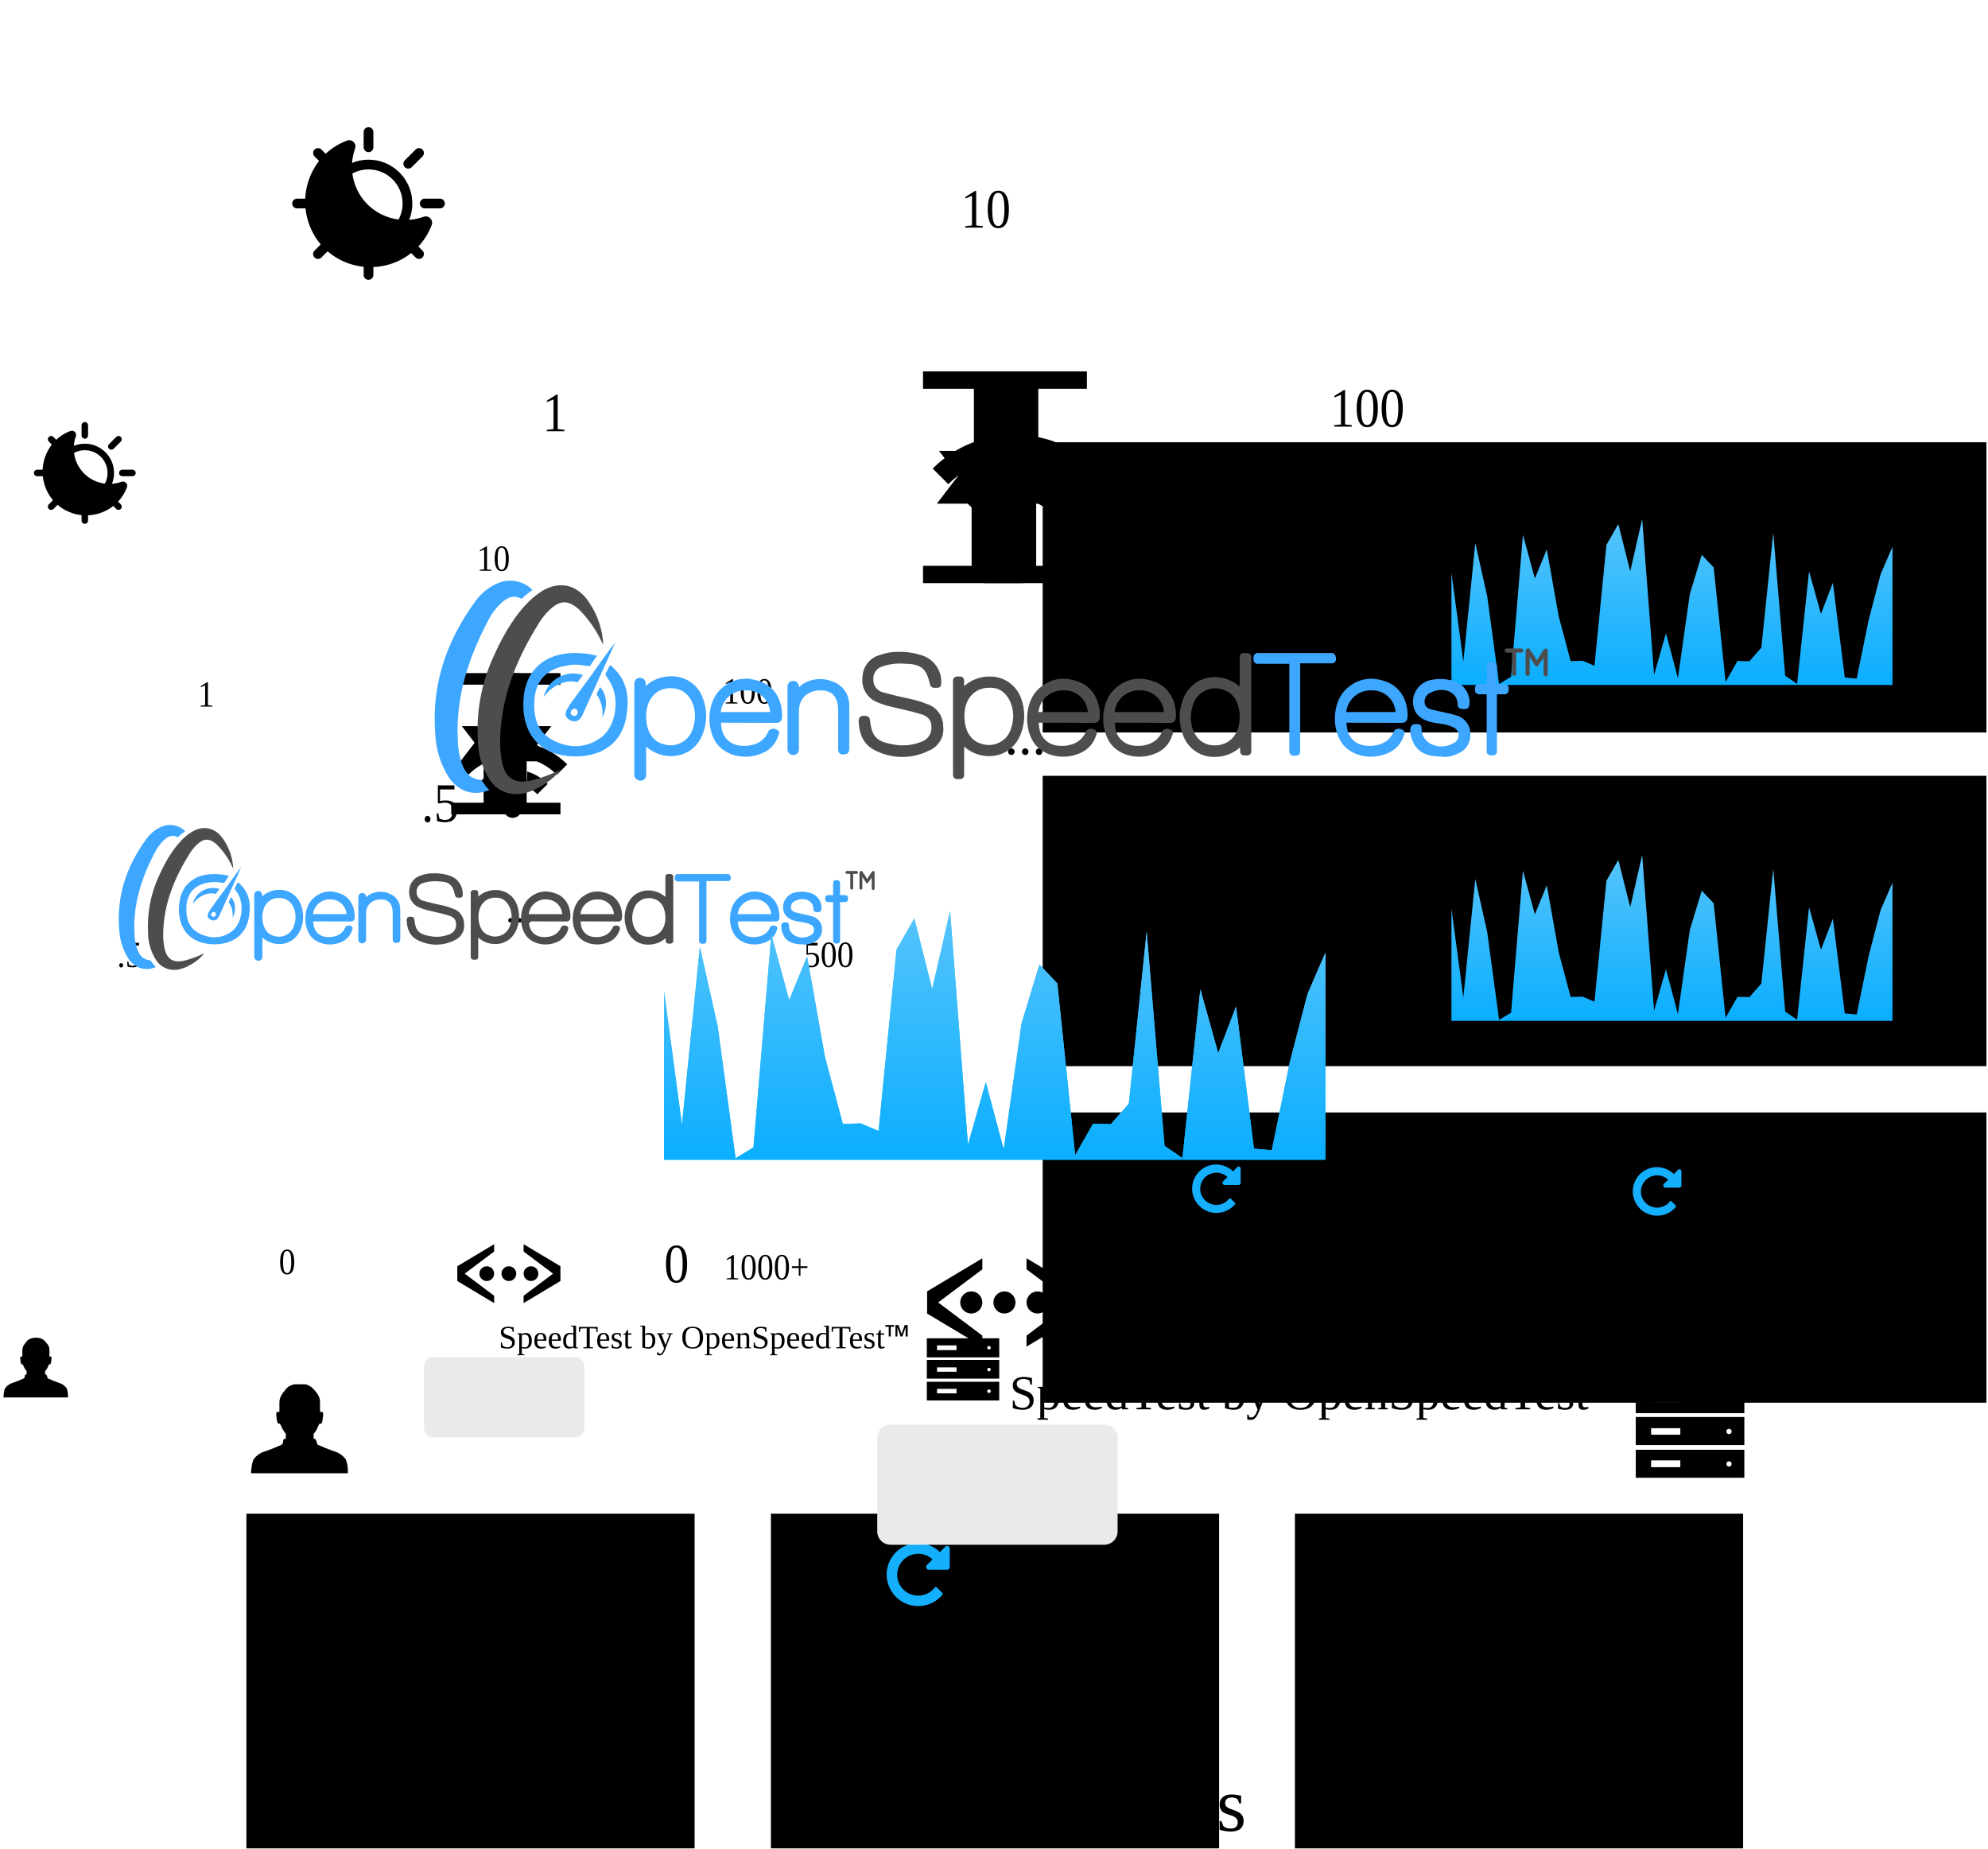
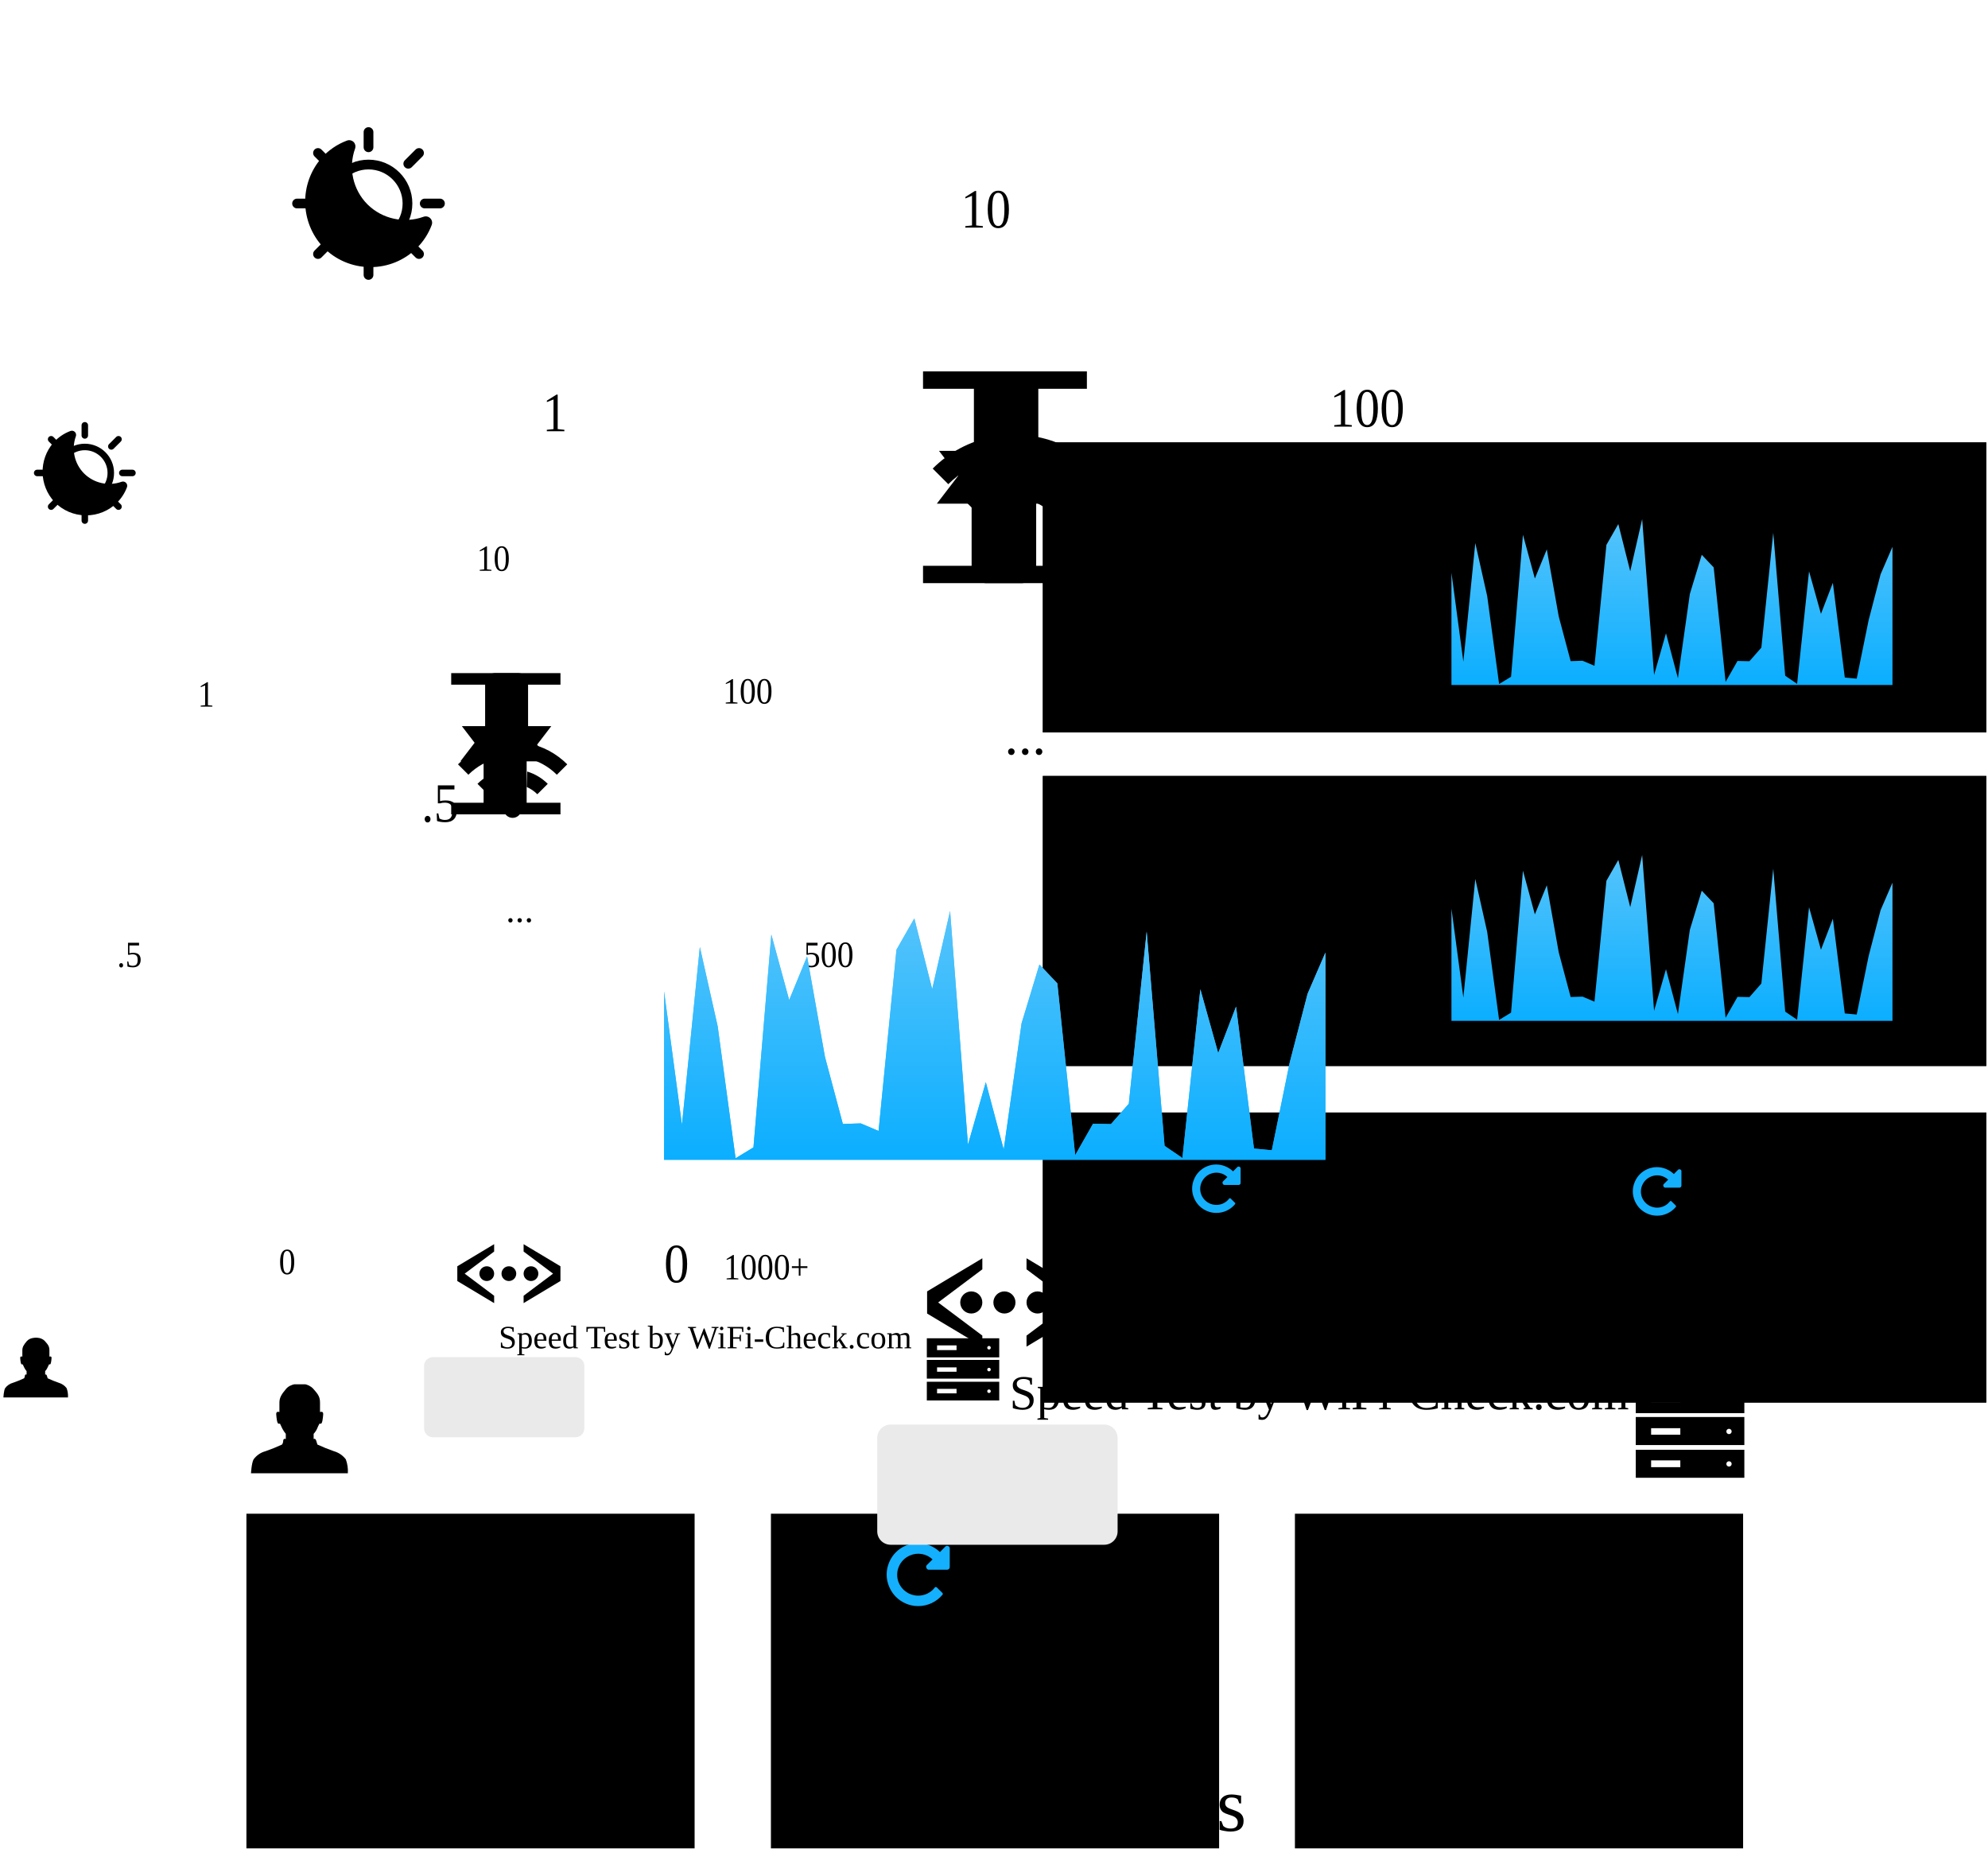
<svg xmlns="http://www.w3.org/2000/svg" xmlns:xlink="http://www.w3.org/1999/xlink" version="1.1" id="OpenSpeedtest" class="openSpeedtestApp">
-   <symbol id="logo" viewBox="0 0 262.79 50.38">
-     <a target="_blank" href="http://openspeedtest.com?ref=Self-Hosted-Intro&amp;run=5">
-       <g>
-         <path d="M39.77,15.17A27,27,0,0,0,34,6.71c-2.49-2.13-4.33-2.13-6.68,0a15.2,15.2,0,0,0-2.55,3.06c-5.4,8.59-9.17,17.68-9.31,28a22.39,22.39,0,0,0,.5,5.33C16.83,46.7,19,48,22.66,47.2a32.27,32.27,0,0,0,7-2.56c-1.78,2.63-6.47,5.4-9.38,5.68a7.44,7.44,0,0,1-7.46-3.62,17.59,17.59,0,0,1-2.62-9.16A41.31,41.31,0,0,1,13.42,19C15.55,14.1,18,9.41,21.66,5.51a18.35,18.35,0,0,1,3.91-3.2C29.33.18,33,.82,35.72,4.09a19.33,19.33,0,0,1,4,9.94Z" style="fill: #4d4d4d" />
-         <path d="M12.93,49.4C9.16,51,5.47,49.76,3.2,46.2A20.53,20.53,0,0,1,.21,37C-.92,25.11,2.56,14.6,9.45,5.08A12.69,12.69,0,0,1,15.06.53a7.51,7.51,0,0,1,7.31,1,5.17,5.17,0,0,1,.71.71A14.47,14.47,0,0,0,20.53,4.3c-2.21-1.28-3.84.14-4.76.92a14.34,14.34,0,0,0-3,3.91C8,18.08,4.9,27.52,5.47,37.89a17.58,17.58,0,0,0,1,5.4c.71,1.85,1.71,3.48,4.48,3.77C11.15,47.06,12,48.69,12.93,49.4Z" style="fill: #3da6ff" />
-         <path d="M109.31,16.8a16.31,16.31,0,0,1,6,.92A6.55,6.55,0,0,1,119.61,24c0,.78-.15,1.28-1,1.28s-1.42.14-1.7-.92c-.86-3.77-2.13-4.69-6-4.76a12.92,12.92,0,0,0-5,.57,3,3,0,0,0-2.34,3.19A3,3,0,0,0,106,26.39c2.48.71,4.9,1.21,7.39,1.77a22,22,0,0,1,2.77.93,5.47,5.47,0,0,1,3.9,5.25,5.44,5.44,0,0,1-3.34,5.76,14,14,0,0,1-12.35.14c-3-1.28-4.12-3.84-4.27-7,0-.93.36-1.35,1.28-1.35s1.35.28,1.42,1.21c.43,3.76,1.64,4.9,5.4,5.54a11.78,11.78,0,0,0,6.61-.57,3.45,3.45,0,0,0,2.48-3.48c0-1.64-.78-2.63-2.63-3.13-2.34-.71-4.83-1.21-7.17-1.77a22.21,22.21,0,0,1-3-1,5.61,5.61,0,0,1-3.48-6,5.55,5.55,0,0,1,4.26-5.19A11.35,11.35,0,0,1,109.31,16.8Z" style="fill: #4d4d4d" />
-         <path d="M237.65,41.52c-3.84,0-6-1.35-6.89-4.05a5.87,5.87,0,0,1-.43-2.2c0-.86.36-1.42,1.28-1.42S233,33.92,233,35c0,3.55,4.41,5.26,7.53,3.34a2,2,0,0,0,1.21-1.92,2,2,0,0,0-1.35-1.84c-1.49-.79-3.2-.79-4.9-1.14-3.2-.71-4.76-2.56-4.48-5.61a5.37,5.37,0,0,1,4.69-4.48,10.83,10.83,0,0,1,4.76.29,5.24,5.24,0,0,1,3.84,5.54c-.08.78-.43,1.13-1.14,1.13s-1.63-.07-1.63-.92c.07-3.34-3.56-4.4-6.33-3a2.31,2.31,0,0,0-1.49,2.34c.07,1.14.93,1.49,1.78,1.71,1.85.49,3.83.78,5.68,1.35a4.49,4.49,0,0,1,3.34,4.54,4.62,4.62,0,0,1-3.13,4.55A6,6,0,0,1,237.65,41.52Z" style="fill: #3da6ff" />
-         <path d="M35,22.27,33.74,24c-2.35-.78-5.83.43-8,3.48A7.15,7.15,0,0,1,35,22.27Z" style="fill: #3da6ff" />
-         <path d="M39.56,32.35a7.75,7.75,0,0,0-1.35-5.54l.85-1.7C40.7,26.89,40.91,29.73,39.56,32.35Z" style="fill: #3da6ff" />
-         <path d="M262.79,17.65h0V16.8c0-.36,0-.71-.35-.78s-.57.28-.78.5c-.43.71-.93,1.42-1.42,2.27-.57-.85-1-1.64-1.5-2.27-.14-.29-.35-.71-.78-.5s-.42.42-.42.78V22a.53.53,0,0,0,.49.5h0a.53.53,0,0,0,.5-.5v-4l1.35,2.13c.14.14.43.28.57,0l1.35-1.85v3.84a.53.53,0,0,0,.5.49h0a.53.53,0,0,0,.49-.49V17.72h0Z" style="fill: #4d4d4d" />
-         <path d="M256.54,16h-3.41a.53.53,0,0,0-.49.49h0a.53.53,0,0,0,.49.5h1.21v5a.54.54,0,0,0,.5.5h0a.54.54,0,0,0,.5-.5v-5h1.2a.53.53,0,0,0,.5-.5h0A.59.59,0,0,0,256.54,16Z" style="fill: #4d4d4d" />
-         <path d="M252.64,24.4h-1.85V20.14a1,1,0,0,0-.92-.93h-.57a1,1,0,0,0-.93.93V24.4h-1.84a.94.94,0,0,0-.92.92v.57a.93.93,0,0,0,.92.92h1.84v13.5a.94.94,0,0,0,.93.92h.57a.94.94,0,0,0,.92-.92V26.81h1.85a.94.94,0,0,0,.92-.92v-.57A.94.94,0,0,0,252.64,24.4Z" style="fill: #3da6ff" />
-         <path d="M212.72,18a1,1,0,0,0-.92-.93H194.25a1,1,0,0,0-.92.93v.71a.94.94,0,0,0,.92.92h7.53V40.38a.94.94,0,0,0,.93.92h.71a.94.94,0,0,0,.92-.92V19.5h7.53a.94.94,0,0,0,.92-.92V18Z" style="fill: #3da6ff" />
-         <path d="M190.06,39.31v0Z" style="fill: #7c7c7c" />
-         <path d="M190.06,18v7c-4.4-3.84-11.43-2.77-13.49,3.34a11.48,11.48,0,0,0,.07,8,7.72,7.72,0,0,0,7.53,5.26,8.84,8.84,0,0,0,6-2.27h0v1a.94.94,0,0,0,.93.92h.78a.93.93,0,0,0,.92-.92V18a.94.94,0,0,0-.92-.93h-.78A.92.92,0,0,0,190.06,18Zm-6.82,20.81a4.79,4.79,0,0,1-1.13-.29c-3.06-1.2-4.41-5.39-3.06-9.23a5.49,5.49,0,0,1,7.11-3.55c2.48.71,3.9,3.12,3.9,6.53C190.06,36.62,187.22,39.31,183.24,38.82Z" style="fill: #4d4d4d" />
-         <path d="M48.58,47.2h0a1.31,1.31,0,0,0,1.35-1.35V39.17c4.4,3.84,11.43,2.77,13.49-3.34a11.48,11.48,0,0,0-.07-8,7.7,7.7,0,0,0-7.52-5.26,8.83,8.83,0,0,0-6,2.28h0v-.57a1.31,1.31,0,0,0-1.35-1.35h0a1.31,1.31,0,0,0-1.35,1.35V45.78A1.42,1.42,0,0,0,48.58,47.2Zm8.17-21.74a6,6,0,0,1,1.13.29c3.06,1.21,4.41,5.4,3.06,9.23a5.47,5.47,0,0,1-7.1,3.55c-2.49-.71-3.91-3.12-3.91-6.53C49.93,27.67,52.7,24.83,56.75,25.46Z" style="fill: #3da6ff" />
-         <path d="M228.06,33.56c1.21.07,1.64-.5,1.64-1.63.07-3.55-1.64-6.61-4.55-7.89-3.41-1.42-6.68-1.27-9.66,1.28-3.34,2.77-3.91,9-1.42,12.86,2.13,3.19,7,4.33,11.08,2.48a6.57,6.57,0,0,0,3.62-4c.29-.57.36-1.28-.35-1.5a1.51,1.51,0,0,0-1.78.15c-.28.28-.35.71-.57,1-1.13,2.06-3.83,3.05-6.74,2.56a4.77,4.77,0,0,1-3.91-4,10.21,10.21,0,0,1-.14-1.35ZM215.21,31a5.92,5.92,0,0,1,.92-2.55h0a5.81,5.81,0,0,1,5.26-2.56A5.46,5.46,0,0,1,226.85,31Z" style="fill: #3da6ff" />
-         <path d="M173.37,33.56c1.21.07,1.64-.5,1.64-1.63.07-3.55-1.64-6.61-4.55-7.89-3.41-1.42-6.68-1.27-9.66,1.28-3.34,2.77-3.91,9-1.42,12.86,2.13,3.19,7,4.33,11.08,2.48a6.57,6.57,0,0,0,3.62-4c.29-.57.36-1.28-.35-1.5a1.51,1.51,0,0,0-1.78.15c-.28.28-.35.71-.57,1-1.13,2.06-3.83,3.05-6.74,2.56a4.77,4.77,0,0,1-3.91-4,10.21,10.21,0,0,1-.14-1.35ZM160.52,31a5.92,5.92,0,0,1,.92-2.55h0a5.81,5.81,0,0,1,5.26-2.56A5.46,5.46,0,0,1,172.16,31Z" style="fill: #4d4d4d" />
-         <path d="M155.4,33.56c1.21.07,1.64-.5,1.64-1.63.07-3.55-1.64-6.61-4.55-7.89-3.41-1.42-6.68-1.27-9.66,1.28-3.34,2.77-3.91,9-1.42,12.86,2.13,3.19,7,4.33,11.08,2.48a6.57,6.57,0,0,0,3.62-4c.29-.57.36-1.28-.35-1.5a1.51,1.51,0,0,0-1.78.15c-.28.28-.35.71-.57,1-1.13,2.06-3.83,3.05-6.74,2.56a4.77,4.77,0,0,1-3.91-4,10.21,10.21,0,0,1-.14-1.35ZM142.55,31a5.92,5.92,0,0,1,.92-2.55h0a5.81,5.81,0,0,1,5.26-2.56A5.49,5.49,0,0,1,154.2,31Z" style="fill: #4d4d4d" />
-         <path d="M80.4,33.56c1.21.07,1.63-.5,1.63-1.63.07-3.55-1.63-6.61-4.54-7.89-3.41-1.42-6.68-1.27-9.66,1.28-3.34,2.77-3.91,9-1.42,12.86,2.13,3.19,7,4.33,11.08,2.48a6.6,6.6,0,0,0,3.62-4c.28-.57.36-1.28-.36-1.5a1.49,1.49,0,0,0-1.77.15c-.28.28-.36.71-.57,1-1.14,2.06-3.83,3.05-6.75,2.56a4.75,4.75,0,0,1-3.9-4,10.21,10.21,0,0,1-.14-1.35ZM67.54,31a5.88,5.88,0,0,1,.93-2.55h0a5.8,5.8,0,0,1,5.25-2.56A5.46,5.46,0,0,1,79.19,31Z" style="fill: #3da6ff" />
-         <path d="M97.87,29.51A5.77,5.77,0,0,0,94,23.83a7.7,7.7,0,0,0-7,.5,8.08,8.08,0,0,0-1,.85V25a1.35,1.35,0,1,0-2.7,0V39.81a1.35,1.35,0,0,0,2.7,0V30.65c.07-3,2.2-4.83,5.26-4.76,2.7.07,4,1.63,4,4.76v8.88c0,.92.15,1.49,1.28,1.49s1.35-.71,1.35-1.49C97.87,36.26,97.94,32.92,97.87,29.51Z" style="fill: #3da6ff" />
-         <path d="M86,32.07v0Z" style="fill: #3da6ff" />
-         <path d="M45.38,31.22c-1,8.66-8.16,10.86-14.13,10.15C23.65,40.52,20.38,34.7,21,27.74c.57-7.6,6.32-11.3,13.92-10.59a10.89,10.89,0,0,1,1.5.15c.78.14,1.91.42,1.91.42l-1.2,1.71-.43.71-1.21-.07A9.87,9.87,0,0,0,31.39,20c-5.11.78-7.81,3.76-7.88,9-.07,3.76,1,7,4.69,8.8s7.6,1.78,11.08-.78,4.54-9.09,2.13-13.14l-1.14-1.77,1.14-2.21C45.17,22.91,46,26.89,45.38,31.22Z" style="fill: #3da6ff" />
-         <path d="M41.34,16.23h0c-3.13,4.41-6.25,8.74-9.52,13.14l-.14.29c-.07.07-.07.14-.15.28-.92,1.28-.85,2.2.29,2.91s2.34.36,3-1c2.28-5,4.55-10.09,6.89-15.2l.93-2.06ZM33.67,31.57a1,1,0,0,1-.72.36.83.83,0,0,1-.85-.85,1,1,0,0,1,.85-.86.81.81,0,0,1,.72.36A1.22,1.22,0,0,1,33.67,31.57Z" style="fill: #3da6ff" />
-         <path d="M136.08,34.91a5.46,5.46,0,0,1-7.1,3.55c-2.48-.71-3.91-3.12-3.91-6.53,0-4.41,2.77-7.1,6.89-6.61a4.75,4.75,0,0,1,1.14.29C136,26.89,137.43,31.15,136.08,34.91Zm2.42-7A7.72,7.72,0,0,0,131,22.62a8.85,8.85,0,0,0-6,2.28V23.55a.94.94,0,0,0-.92-.93h-.78a.94.94,0,0,0-.92.93V45.92a.93.93,0,0,0,.92.92h.78a.93.93,0,0,0,.92-.92V39.17c4.41,3.84,11.44,2.77,13.5-3.34A11.79,11.79,0,0,0,138.5,27.88Z" style="fill: #4d4d4d" />
-       </g>
-       <rect fill="transparent" x="0" y="0" width="265" height="60" />
-     </a>
-   </symbol>
+   <symbol id="logo" viewBox="15 10 30 30">
+ 	</symbol>
  <symbol id="mainGaugebg" viewBox="0 0 295.93 270.18">
    <path fill="none" d="M64.32,256.41a137,137,0,1,1,192.09-24.8l-.07.09a134.45,134.45,0,0,1-24.71,24.71" />
  </symbol>
  <symbol id="mainGaugeBlue" viewBox="0 0 295.93 270.18">
    <path fill="none" d="M64.32,256.41a137,137,0,1,1,192.09-24.8l-.07.09a134.45,134.45,0,0,1-24.71,24.71" />
  </symbol>
  <symbol id="mainGaugeWhite" viewBox="0 0 295.93 270.18">
    <path fill="none" d="M64.32,256.41a137,137,0,1,1,192.09-24.8l-.07.09a134.45,134.45,0,0,1-24.71,24.71" />
  </symbol>
  <symbol id="oDoMeter" viewBox="0 0 295.93 270.18">
    <text transform="translate(76.34 264.28) scale(0.9 1)">0</text>
    <text transform="translate(23.81 164.6) scale(0.9 1)">.5</text>
    <text transform="translate(50.01 80.11) scale(0.9 1)">1</text>
    <text transform="translate(140.58 36.04) scale(0.9 1)">10</text>
    <text transform="translate(220.43 79.11) scale(0.9 1)">100</text>
    <text transform="translate(246.71 164.6) scale(0.9 1)">500</text>
    <text id="oDoTopSpeed" class="oDoTop-Speed" transform="translate(220.71 265.99) scale(0.9 1)">1000+</text>
    <text id="oDoLiveSpeed" class="oDoLive-Speed" transform="translate(150 150) scale(1 1)">...</text>
    <text id="oDoLiveStatus" class="oDoLive-Status" transform="translate(151 170) scale(1 1)" />
  </symbol>
  <symbol id="progressBar" viewBox="0 0 293.53 18.38">
    <defs>
      <symbol id="personLeft" class="uiBg" viewBox="0 0 33.46 30.9">
        <path d="M32.7,4.8a7.81,7.81,0,0,1-4.1,2.8,61.42,61.42,0,0,0-5.7,2.3s-.1.3-.4,1.3-.9.6-.9.6v1.8a6.15,6.15,0,0,1,1.2,1.8,14.72,14.72,0,0,0,.8,1.7h.5c.5,0,.7,1.9.8,3.2s-1.1.8-1.1.8v3.2c0,1.9-.5,2.8-2.3,4.8s-4.7,1.8-4.7,1.8-3.1.1-4.7-1.8-2.3-3-2.3-4.8V21.1s-1.2.5-1.1-.8.3-3.2.8-3.2H10s.3-.6.8-1.7A9.62,9.62,0,0,1,12,13.6V11.8s-.8.4-.9-.6a2.26,2.26,0,0,0-.4-1.3A61.42,61.42,0,0,0,5,7.6,7.41,7.41,0,0,1,.9,4.8C.2,3.6,0,0,0,0H33.4A11.7,11.7,0,0,1,32.7,4.8Z" />
      </symbol>
      <symbol id="progressElement" class="uiBg" viewBox="0 0 409.31 10.48">
        <line id="progressbg" class="progressbg" x1="5" y1="5" x2="405" y2="5" />
      </symbol>
      <symbol id="doc" class="uiBg" viewBox="0 0 36.8 31.6">
        <path d="M0,31.6V21.9H36.8v9.7Zm15.1-6H5.2V28h9.9Zm16.5.3a.9.9,0,1,0,.9.9A.9.9,0,0,0,31.6,25.9Z" />
        <path d="M0,20.6V11.1H36.8v9.5Zm15.1-6H5.2v2.2h9.9Zm16.5.2a.9.9,0,1,0,.9.9A.9.9,0,0,0,31.6,14.8Z" />
        <path d="M0,9.5V0H36.8V9.5ZM15.1,3.6H5.2V5.9h9.9Zm16.5.2a.9.9,0,1,0,.9.9A.9.9,0,0,0,31.6,3.8Z" />
      </symbol>
    </defs>
    <g id="Progress">
      <g>
        <use width="33.46" height="30.9" transform="matrix(0.57, 0, 0, -0.57, 0, 17.49)" xlink:href="#personLeft" />
        <use width="409.31" height="10.48" transform="matrix(0.57, 0, 0, -0.57, 28.35, 13.39)" xlink:href="#progressElement" />
        <use width="36.8" height="31.6" transform="matrix(0.58, 0, 0, -0.58, 272.2, 18.38)" xlink:href="#doc" />
      </g>
    </g>
  </symbol>
  <symbol id="upSymbol" viewBox="0 0 32.21 41.62">
    <g>
      <path d="M2.71,26H9.55V38.55a2.93,2.93,0,0,0,2.78,3.07h7.13a2.94,2.94,0,0,0,2.78-3.07V26h6.84L15.89,8.8Z" />
      <rect width="32.21" height="3.41" />
    </g>
  </symbol>
  <symbol id="downSymbol" viewBox="0 0 32.21 41.62">
    <g>
      <path d="M29.51,15.62H22.66V3.08A2.94,2.94,0,0,0,19.88,0H12.76A2.94,2.94,0,0,0,10,3.08V15.62H3.14l13.18,17.2Z" />
      <rect y="38.21" width="32.21" height="3.41" />
    </g>
  </symbol>
  <symbol id="resultCard" viewBox="0 0 278.13 85.49">
    <g>
      <rect width="278.13" height="85.49" />
    </g>
  </symbol>
  <symbol id="resultCardMob" viewBox="0 0 88.1 65.79">
    <g>
      <rect width="88.1" height="65.79" />
    </g>
  </symbol>
  <symbol id="downloadRc1" viewBox="0 0 66.93 13.85">
    <g>
      <text transform="translate(0 10.52)" class="rtext">DOWNLOAD</text>
    </g>
  </symbol>
  <symbol id="uploadRc2" viewBox="0 0 46.73 13.85">
    <g>
      <text transform="translate(0 10.52)" class="rtext">UPLOAD</text>
    </g>
  </symbol>
  <symbol id="pingSymbol" viewBox="0 0 14.28 14.28">
    <g>
      <path d="M13.92.64a.55.55,0,0,0-.65.13L12.06,2A7.21,7.21,0,0,0,9.79.52a7,7,0,0,0-5.42,0,7,7,0,0,0-3.8,3.8,7,7,0,0,0,0,5.54,7.23,7.23,0,0,0,1.52,2.28,7.25,7.25,0,0,0,2.28,1.53,6.89,6.89,0,0,0,2.77.56,7.12,7.12,0,0,0,5.5-2.57.31.31,0,0,0,.07-.21.23.23,0,0,0-.09-.19L11.35,10a.36.36,0,0,0-.24-.09.27.27,0,0,0-.21.11,4.61,4.61,0,0,1-1.67,1.37,4.68,4.68,0,0,1-2.09.48,4.75,4.75,0,0,1-3.36-1.39A4.84,4.84,0,0,1,2.76,9a4.68,4.68,0,0,1-.38-1.85A4.63,4.63,0,0,1,2.76,5.3,4.74,4.74,0,0,1,5.3,2.76a4.72,4.72,0,0,1,5.09.9L9.1,4.94A.54.54,0,0,0,9,5.58.56.56,0,0,0,9.52,6h4.17a.61.61,0,0,0,.42-.17.57.57,0,0,0,.17-.42V1.19a.56.56,0,0,0-.36-.55Z" style="fill: #14b0fe" />
    </g>
  </symbol>
  <symbol id="pingRc3" viewBox="0 0 28.43 13.85">
    <g>
      <text transform="translate(0 10.52)" class="rtext">PING</text>
    </g>
  </symbol>
  <symbol id="jitterRc3" viewBox="0 0 39.95 13.85">
    <text class="rtext" transform="translate(0 9.64)">JITTER</text>
  </symbol>
  <symbol id="downResultC1" viewBox="0 0 53.35 39.8">
    <text id="downResult" transform="translate(0 20.07)" class="rtextnum">---</text>
    <text x="0" y="35" class="rtextmbms">Mbps</text>
  </symbol>
  <symbol id="upResultC2" viewBox="0 0 53.35 39.8">
    <text id="upRestxt" transform="translate(0 20.07)" class="rtextnum">---</text>
    <text x="0" y="36.09" class="rtextmbms">Mbps</text>
  </symbol>
  <symbol id="pingResultC3" viewBox="0 0 40.01 39.79">
    <text transform="translate(0 20.07)" id="pingResult" class="rtextnum">--</text>
    <text x="0" y="35" class="rtextmbms">ms</text>
  </symbol>
  <symbol id="jitterResultC3" viewBox="0 0 21.99 39.79">
    <text id="jitterDesk" transform="translate(2.33 20.07)" class="rtextnum">--</text>
    <text x="2" y="35" xml:space="preserve" class="rtextmbms">ms</text>
  </symbol>
  <symbol style="fill: url(#gradient)" id="graphc1" viewBox="0 0 200 100">
    <polygon points="0,50 0.00,16.91 3.51,43.13 7.03,8.17 10.54,23.80 14.05,49.71 17.57,47.57 21.08,5.73 24.59,18.61 28.11,10.03 31.62,29.77 35.14,42.97 38.65,42.85 42.16,44.34 45.68,8.71 49.19,2.56 52.70,16.48 56.22,1.10 59.73,47.04 63.24,34.75 66.76,48.00 70.27,23.19 73.78,11.62 77.30,15.34 80.81,49.09 84.32,42.92 87.84,42.99 91.35,38.99 94.86,5.15 98.38,47.27 101.89,49.66 105.41,16.49 108.92,29.03 112.43,19.89 115.95,47.80 119.46,48.13 122.97,30.92 126.49,17.38 130.00,9.27 130,50" class="line" />
  </symbol>
  <symbol style="fill: url(#gradient)" id="graphc2" viewBox="0 0 200 100">
    <polygon points="0,50 0.00,16.91 3.51,43.13 7.03,8.17 10.54,23.80 14.05,49.71 17.57,47.57 21.08,5.73 24.59,18.61 28.11,10.03 31.62,29.77 35.14,42.97 38.65,42.85 42.16,44.34 45.68,8.71 49.19,2.56 52.70,16.48 56.22,1.10 59.73,47.04 63.24,34.75 66.76,48.00 70.27,23.19 73.78,11.62 77.30,15.34 80.81,49.09 84.32,42.92 87.84,42.99 91.35,38.99 94.86,5.15 98.38,47.27 101.89,49.66 105.41,16.49 108.92,29.03 112.43,19.89 115.95,47.80 119.46,48.13 122.97,30.92 126.49,17.38 130.00,9.27 130,50" class="line2" />
  </symbol>
  <symbol id="jitterMob" viewBox="0 0 58.1 35.77">
    <text id="pingMobres" transform="translate(11.07 18.05)" class="rtextnum">--</text>
    <text x="-8" y="33.46" class="rtextmbms">Jitter</text>
    <text id="JitterResultMon" x="17" y="33.46" class="jitter-Mob">--</text>
    <text id="JitterResultms" x="36" y="33.46" class="rtextmbms">ms</text>
  </symbol>
  <symbol id="settings" viewBox="0 0 100 125">
    <rect fill="transparent" x="0" y="25" width="100" height="50" />
    <path d="M36.43,29.64,9.29,50,36.43,70.36v6.78L2.5,56.79V43.21L36.43,22.86Z" />
    <path d="M63.57,70.36,90.71,50,63.57,29.64V22.86L97.5,43.21V56.79L63.57,77.14Z" />
    <circle cx="29.64" cy="50" r="6.79" />
    <circle cx="50" cy="50" r="6.79" />
    <circle cx="70.36" cy="50" r="6.79" />
  </symbol>
  <symbol id="playButton" style="fill: #eaeaea" viewBox="0 0 191.255 191.255">
    <rect width="180" height="90" rx="10" ry="10" class="startButton" />
    <text class="buttonTxt" x="90" y="60">Start</text>
  </symbol>
  <symbol id="introProgress" viewBox="0 0 409.31 10.48">
    <line x1="5" y1="5" x2="405" y2="5" />
  </symbol>
  <symbol id="ConnectError" viewBox="0 0 489.6 489.6">
    <a target="_blank" href="https://openspeedtest.com/FAQ.php?ref=NetworkError">
      <g>
        <g>
          <path d="M179.6,235.6c-33.7,10.3-65.5,28.5-92.2,55.1l46.6,46.6c13.9-13.9,30.1-24.8,47.6-32.5L179.6,235.6z" />
          <path d="M175.8,109C111.3,122,49.9,153.4,0,203.3l46.6,46.6c37.5-37.5,83.1-61.9,131.2-73.7L175.8,109z" />
          <path d="M313.8,109l-2,67.3c48.1,11.8,93.7,36.2,131.2,73.7l46.6-46.6C439.8,153.4,378.3,122,313.8,109z" />
          <path d="M307.9,304.8c17.5,7.7,33.7,18.6,47.7,32.6l46.6-46.6c-26.6-26.6-58.5-44.9-92.2-55.2L307.9,304.8z" />
        </g>
        <circle cx="244.8" cy="403.2" r="40" />
        <g>
          <path d="M260.6,330.4h-31.7c-8.3,0-15.1-6.6-15.3-14.9L206,62.2c-0.3-8.6,6.7-15.8,15.3-15.8h47c8.6,0,15.6,7.1,15.3,15.8                  l-7.7,253.3C275.7,323.8,268.9,330.4,260.6,330.4z" />
        </g>
      </g>
    </a>
  </symbol>
  <symbol class="Your-IP" viewBox="0 0 300 299.12">
-     <text id="YourIP" transform="translate(140 228) scale(.8 .8)">SpeedTest by OpenSpeedTest™️</text>
+     <text id="YourIP" transform="translate(140 228) scale(.8 .8)">Speed Test by WiFi-Check.com</text>
  </symbol>
  <symbol id="light" viewBox="0 0 512 512">
    <g>
      <path d="M256,108.936c-81.091,0-147.064,65.973-147.064,147.064S174.909,403.064,256,403.064S403.064,337.091,403.064,256         S337.091,108.936,256,108.936z M256,370.383c-63.071,0-114.383-51.312-114.383-114.383c0-63.071,51.312-114.383,114.383-114.383         c63.071,0,114.383,51.312,114.383,114.383C370.383,319.071,319.071,370.383,256,370.383z" />
      <path d="M256,83.708c9.024,0,16.34-7.316,16.34-16.34V16.34C272.34,7.316,265.024,0,256,0c-9.024,0-16.34,7.316-16.34,16.34         v51.027C239.66,76.391,246.976,83.708,256,83.708z" />
      <path d="M256,428.292c-9.024,0-16.34,7.316-16.34,16.34v51.027c0,9.024,7.316,16.34,16.34,16.34c9.024,0,16.34-7.316,16.34-16.34         v-51.027C272.34,435.609,265.024,428.292,256,428.292z" />
      <path d="M111.062,134.171c6.38,6.381,16.727,6.381,23.109,0c6.381-6.38,6.381-16.727,0-23.109L98.089,74.981         c-6.38-6.381-16.727-6.381-23.109,0c-6.381,6.38-6.381,16.727,0,23.109L111.062,134.171z" />
      <path d="M400.938,377.829c-6.38-6.381-16.727-6.38-23.109,0c-6.381,6.38-6.381,16.727,0,23.109l36.081,36.082         c6.38,6.382,16.727,6.382,23.109,0c6.382-6.38,6.382-16.727,0-23.109L400.938,377.829z" />
      <path d="M83.708,256c0-9.024-7.316-16.34-16.34-16.34H16.34C7.316,239.66,0,246.976,0,256c0,9.024,7.316,16.34,16.34,16.34         h51.027C76.391,272.34,83.708,265.024,83.708,256z" />
      <path d="M495.66,239.66h-51.027c-9.024,0-16.34,7.316-16.34,16.34c0,9.024,7.316,16.34,16.34,16.34h51.027         c9.024,0,16.34-7.316,16.34-16.34C512,246.976,504.684,239.66,495.66,239.66z" />
      <path d="M111.062,377.829l-36.081,36.082c-6.381,6.382-6.381,16.727,0,23.109c6.38,6.382,16.727,6.383,23.109,0l36.081-36.082         c6.381-6.381,6.381-16.727,0-23.109C127.79,371.447,117.443,371.447,111.062,377.829z" />
      <path d="M400.938,134.171l36.081-36.082c6.382-6.381,6.382-16.727,0-23.109c-6.38-6.381-16.727-6.381-23.109,0l-36.081,36.082         c-6.381,6.381-6.381,16.727,0,23.109C384.21,140.552,394.557,140.553,400.938,134.171z" />
    </g>
    <rect fill="none" width="512" cursor="pointer" pointer-events="visible" height="512" />
  </symbol>
  <symbol id="dark" viewBox="0 0 1024 1024">
    <path d="M524.8 938.667h-4.267a439.893 439.893 0 0 1-313.173-134.4 446.293 446.293 0 0 1-11.093-597.333 432.213 432.213 0 0 1 170.667-116.907 42.667 42.667 0 0 1 45.227 9.387 42.667 42.667 0 0 1 10.24 42.667 358.4 358.4 0 0 0 82.773 375.893 361.387 361.387 0 0 0 376.747 82.773 42.667 42.667 0 0 1 54.187 55.04A433.493 433.493 0 0 1 836.267 810.667a438.613 438.613 0 0 1-311.467 128z" />
  </symbol>
  <a id="resultsData">
    <svg class="Desktop" viewBox="0 0 586 346">
      <g id="UI-Desk">
        <use id="mainGaugebg-Desk" class="main-Gaugebg" xlink:href="#mainGaugebg" x="10.28" y="36.11" width="273.94" height="245.39" />
        <use id="mainGaugeBlue-Desk" class="main-GaugeBlue" xlink:href="#mainGaugeBlue" x="10.28" y="36.11" width="273.94" height="245.39" />
        <use id="mainGaugeWhite-Desk" class="main-GaugeWhite" xlink:href="#mainGaugeWhite" x="10.28" y="36.11" width="273.94" height="245.39" />
        <use xlink:href="#resultCard" class="Cards" x="307.4" y="31" width="278.1" height="85.5">
						</use>
        <use xlink:href="#resultCard" class="Cards" x="307.4" y="129.3" width="278.1" height="85.5">
						</use>
        <use xlink:href="#resultCard" class="Cards" x="307.4" y="228.5" width="278.1" height="85.5">
						</use>
        <use id="downSymbolDesk" xlink:href="#downSymbol" class="Desktop" x="133" y="99" width="32.21" height="41.62" />
        <use id="upSymbolDesk" xlink:href="#upSymbol" class="Desktop" x="133" y="99" width="32.21" height="41.62" />
        <use id="ConnectErrorDesk" xlink:href="#ConnectError" class="ConnectError" x="135" y="107.8" width="32.21" height="41.62" />
        <use class="oDo-Meter" xlink:href="#oDoMeter" x="10.28" y="36.11" width="273.94" height="245.39" />
        <use xlink:href="#progressBar" x="1" y="295" width="293.53" height="18.38" />
        <use id="progressStatus-Desk" class="intro-Progress" xlink:href="#introProgress" x="29" y="295" width="234" height="21" />
        <use xlink:href="#downloadRc1" x="335.05" y="50.28" width="67" height="16">
						</use>
        <use xlink:href="#uploadRc2" x="345.33" y="145.2" width="47" height="16">
						</use>
        <use xlink:href="#pingSymbol" x="351.4" y="243.8" width="14.3" height="14.4" />
        <use xlink:href="#pingSymbol" x="481.3" y="244.6" width="14.33" height="14.4" />
        <use xlink:href="#pingRc3" x="367.01" y="244.68" width="28" height="16">
						</use>
        <use xlink:href="#jitterRc3" x="495.61" y="246.3" width="39.95" height="13.85">
						</use>
        <use xlink:href="#upSymbol" class="Symbol" x="329" y="146.5" width="11.8" height="13.9" />
        <use xlink:href="#downSymbol" class="Symbol" x="318.7" y="51.9" width="11.8" height="13.8" />
        <use xlink:href="#graphc2" x="427.84" y="134" width="200" height="135">
						</use>
        <use xlink:href="#graphc1" x="427.84" y="35" width="200" height="135">
						</use>
        <use xlink:href="#downResultC1" x="298" y="67.21" width="200" height="45.1">
						</use>
        <use xlink:href="#upResultC2" x="298" y="162.13" width="200" height="45.1">
						</use>
        <use xlink:href="#pingResultC3" x="303.73" y="261.55" width="200" height="45.1">
						</use>
        <use xlink:href="#jitterResultC3" x="420.04" y="262.17" width="200" height="45.1">
						</use>
      </g>
      <g id="intro-Desk">
        <use id="logo-Desk" xlink:href="#logo" x="35" y="140" width="222.8" height="50.22" />
        <use id="deskStart" class="deskStart" xlink:href="#mainGaugebg" x="10.28" y="36.11" width="273.94" height="245.39" />
        <use xlink:href="#resultCard" class="Cards" x="307.4" y="31" width="278.1" height="85.5" />
        <use xlink:href="#resultCard" class="Cards" x="307.4" y="228.5" width="278.1" height="85.5" />
        <use xlink:href="#resultCard" class="Cards" x="307.4" y="129.3" width="278.1" height="85.5" />
        <use xlink:href="#downloadRc1" x="335.05" y="50.28" width="67" height="16">
						</use>
        <use xlink:href="#uploadRc2" x="345.33" y="145.2" width="47" height="16">
						</use>
        <use xlink:href="#pingSymbol" x="351.4" y="243.8" width="14.3" height="14.4" />
        <use xlink:href="#pingSymbol" x="481.3" y="244.6" width="14.33" height="14.4" />
        <use xlink:href="#pingRc3" x="367.01" y="244.68" width="28" height="16">
						</use>
        <use xlink:href="#jitterRc3" x="495.61" y="246.3" width="39.95" height="13.85">
						</use>
        <use xlink:href="#upSymbol" class="Symbol" x="329" y="146.5" width="11.8" height="13.9" />
        <use xlink:href="#downSymbol" class="Symbol" x="318.7" y="51.9" width="11.8" height="13.8" />
        <use xlink:href="#graphc2" x="427.84" y="134" width="200" height="135">
						</use>
        <use xlink:href="#graphc1" x="427.84" y="35" width="200" height="135">
						</use>
        <use xlink:href="#downResultC1" x="298" y="67.21" width="200" height="45.1">
						</use>
        <use xlink:href="#upResultC2" x="298" y="162.13" width="200" height="45.1">
						</use>
        <use xlink:href="#pingResultC3" x="303.73" y="261.55" width="200" height="45.1">
						</use>
        <use xlink:href="#jitterResultC3" x="420.04" y="262.17" width="200" height="45.1">
						</use>
        <use id="nightmode" class="darkmode" xlink:href="#dark" x="10" y="25" width="30" height="30" />
        <use id="daymode" class="darkmode" xlink:href="#light" x="10" y="25" width="30" height="30" />
        <use id="startButtonDesk" class="startButton" xlink:href="#playButton" x="125" y="300.6" width="50.2" height="50.2">
						</use>
        <use id="settingsDesk" class="Startsettings" xlink:href="#settings" x="100" y="260" width="100" height="40">
						</use>
        <use class="Desktop" id="ipDesk" xlink:href="#YourIP" x="7" y="70" />
      </g>
    </svg>
    <svg class="Mobile" viewBox="0 0 295.9 363.3">
      <g id="UI-Mob">
        <use id="mainGaugebg-Mob" class="main-Gaugebg" xlink:href="#mainGaugebg" x="11.18" y="12" width="273.94" height="245.39" />
        <use id="mainGaugeBlue-Mob" class="main-GaugeBlue" xlink:href="#mainGaugeBlue" x="11.18" y="12" width="273.94" height="245.39" />
        <use id="mainGaugeWhite-Mob" class="main-GaugeWhite" xlink:href="#mainGaugeWhite" x="11.18" y="12" width="273.94" height="245.39" />
        <use xlink:href="#resultCardMob" class="Cards" x="1" y="297.52" width="88.1" height="65.8">
						</use>
        <use xlink:href="#resultCardMob" class="Cards" x="104.1" y="297.52" width="88.1" height="65.8">
						</use>
        <use xlink:href="#resultCardMob" class="Cards" x="207.1" y="297.52" width="88.1" height="65.8">
						</use>
        <use id="upSymbolMob" xlink:href="#upSymbol" class="Mobile" x="134" y="73" width="32.21" height="41.62" />
        <use id="downSymbolMob" xlink:href="#downSymbol" class="Mobile" x="134" y="73" width="32.21" height="41.62" />
        <use id="ConnectErrorMob" xlink:href="#ConnectError" class="ConnectError" x="135.9" y="74.02" width="32.21" height="41.62" />
        <use class="oDo-Meter" xlink:href="#oDoMeter" x="11.18" y="12" width="273.94" height="245.39" />
        <use xlink:href="#progressBar" x="1.9" y="272.08" width="293.53" height="18.38" />
        <use id="progressStatus-Mob" class="intro-Progress" xlink:href="#introProgress" x="29" y="272" width="234.5" height="21.5" />
        <use xlink:href="#downloadRc1" x="22.36" y="301.63" width="60" height="15">
						</use>
        <use xlink:href="#uploadRc2" x="237.51" y="301.64" width="42" height="15">
						</use>
        <use xlink:href="#pingRc3" x="143.88" y="301.72" width="26" height="15">
						</use>
        <use xlink:href="#upSymbol" class="Symbol" x="221.8" y="303.42" width="12.3" height="10.6" />
        <use xlink:href="#downSymbol" class="Symbol" x="7.7" y="303.42" width="10.6" height="12.4" />
        <use xlink:href="#pingSymbol" x="126.8" y="303.32" width="12.5" height="12.4" />
        <use id="graphMob1" xlink:href="#graphc1" x="83.1" y="160.45" width="200" height="135">
						</use>
        <use id="graphMob2" xlink:href="#graphc2" x="83.1" y="160.45" width="200" height="135">
						</use>
        <use xlink:href="#jitterMob" x="71.14" y="317.65" width="200" height="45.1">
						</use>
        <use xlink:href="#upResultC2" x="182" y="317.67" width="200" height="45.1">
						</use>
        <use xlink:href="#downResultC1" x="-25" y="317.64" width="200" height="45.1">
						</use>
      </g>
      <g id="intro-Mob">
        <use id="nightmode-Mob" class="darkmode" xlink:href="#dark" x="10" y="25" width="30" height="30" />
        <use id="daymode-Mob" class="darkmode" xlink:href="#light" x="10" y="25" width="30" height="30" />
        <use id="logo-Desk" xlink:href="#logo" x="38" y="110" width="218.8" height="50.22" />
        <use id="deskStartMob" class="deskStart" xlink:href="#mainGaugebg" x="11.18" y="12" width="273.94" height="245.39" />
        <use id="startButtonMob" class="startButton" xlink:href="#playButton" x="125" y="280" width="50.2" height="50.2">
						</use>
        <use id="settingsMob" class="Startsettings" xlink:href="#settings" x="100" y="240" width="100" height="40">
						</use>
        <use class="Mobile" id="ipMob" xlink:href="#YourIP" x="11" y="49" />
      </g>
    </svg>
  </a>
  <linearGradient id="gradient" x1="0%" y1="0%" x2="0%" y2="100%">
    <stop offset="0%" stop-color="#56c4fb" />
    <stop offset="100%" stop-color="#0baeff" />
  </linearGradient>
  <radialGradient id="RadialGradient1">
    <stop offset="0%" stop-color="#56c4fb" />
    <stop offset="100%" stop-color="#0baeff" />
  </radialGradient>
</svg>
